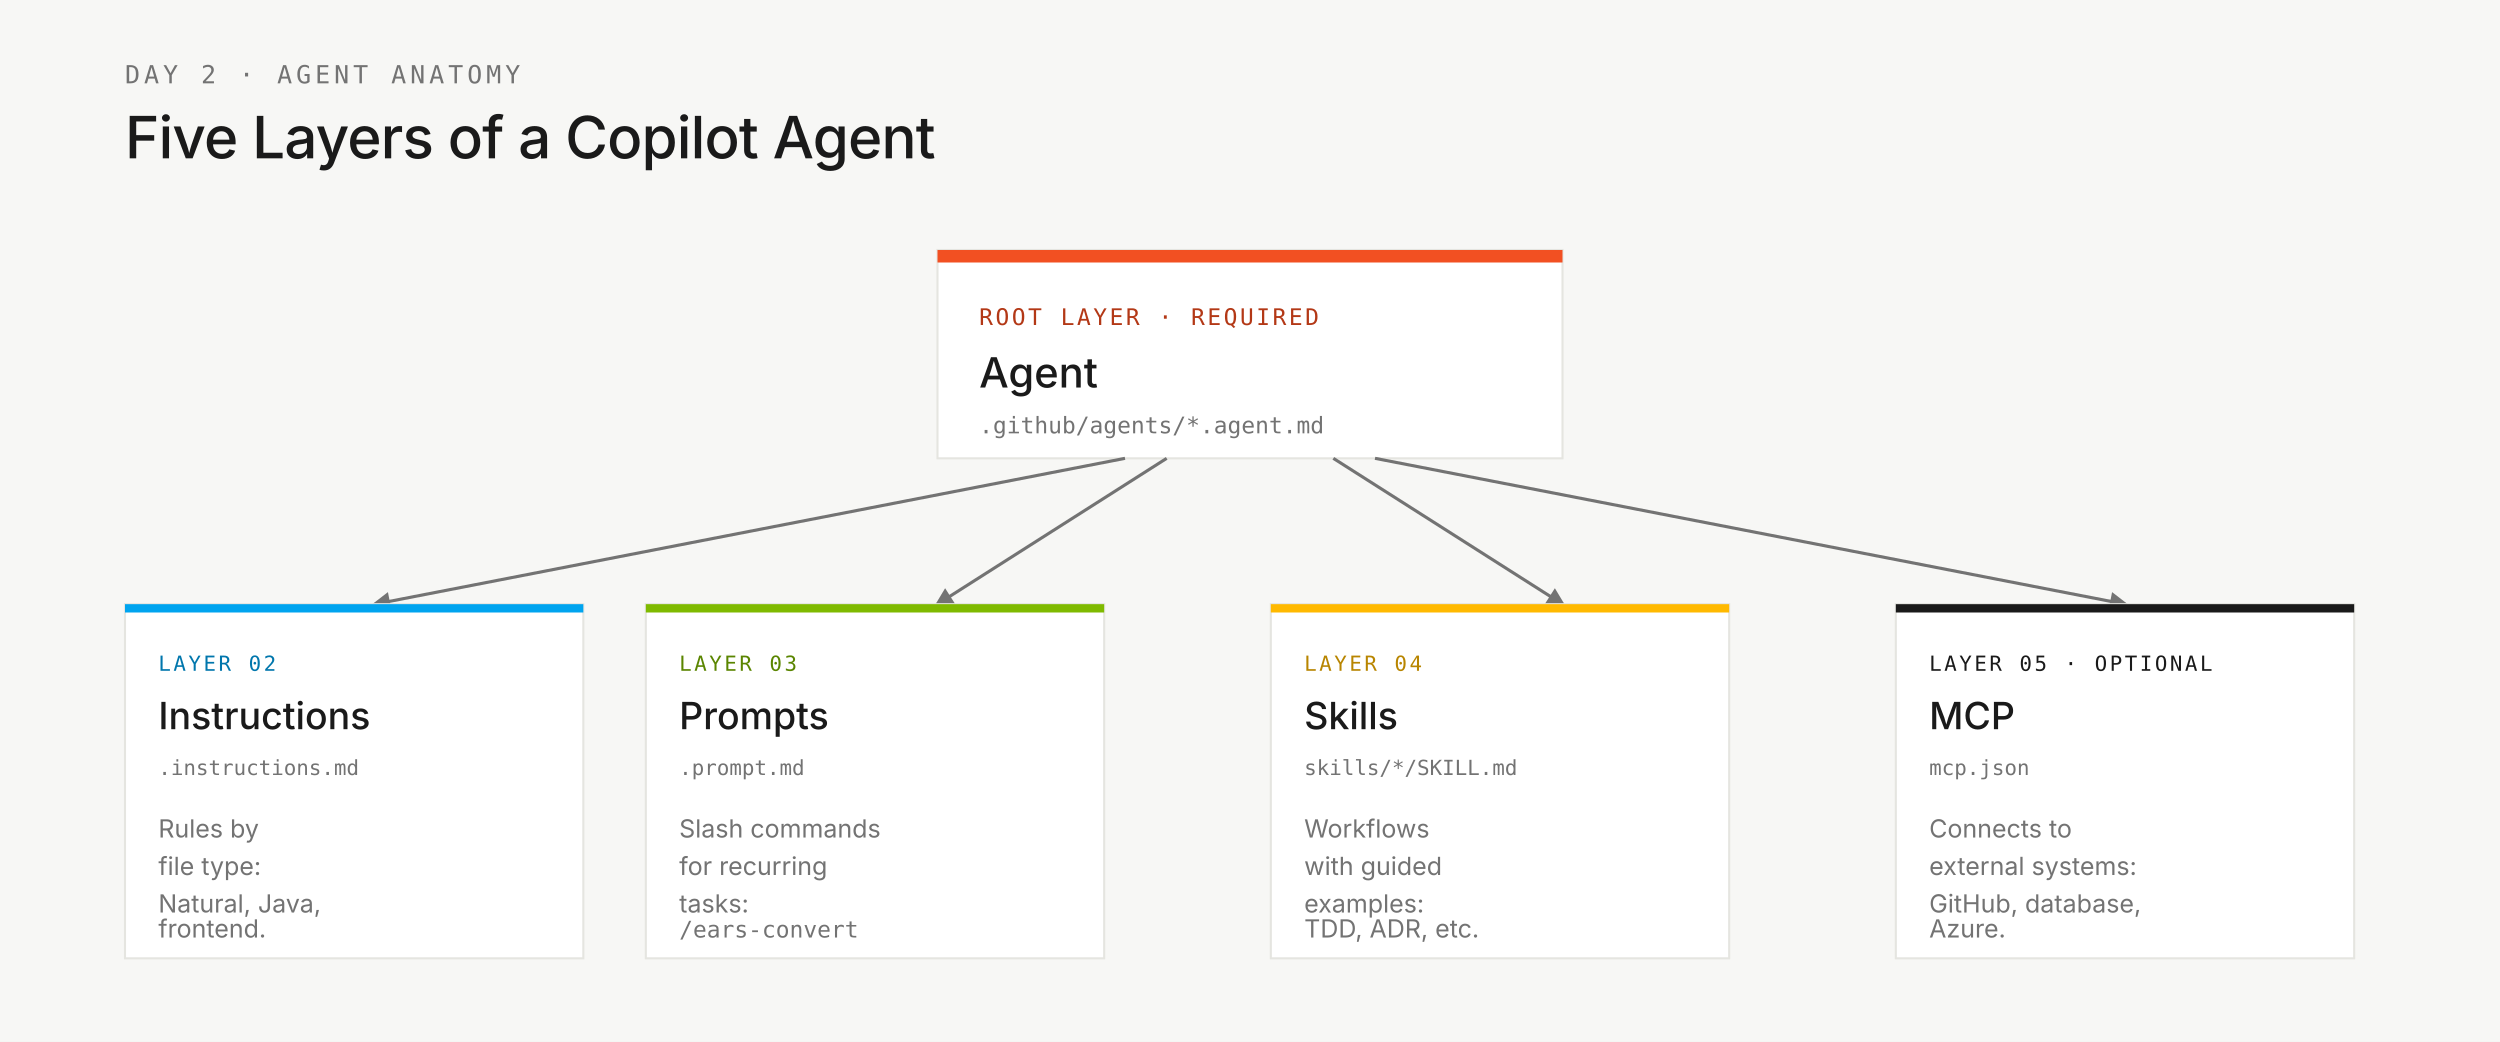
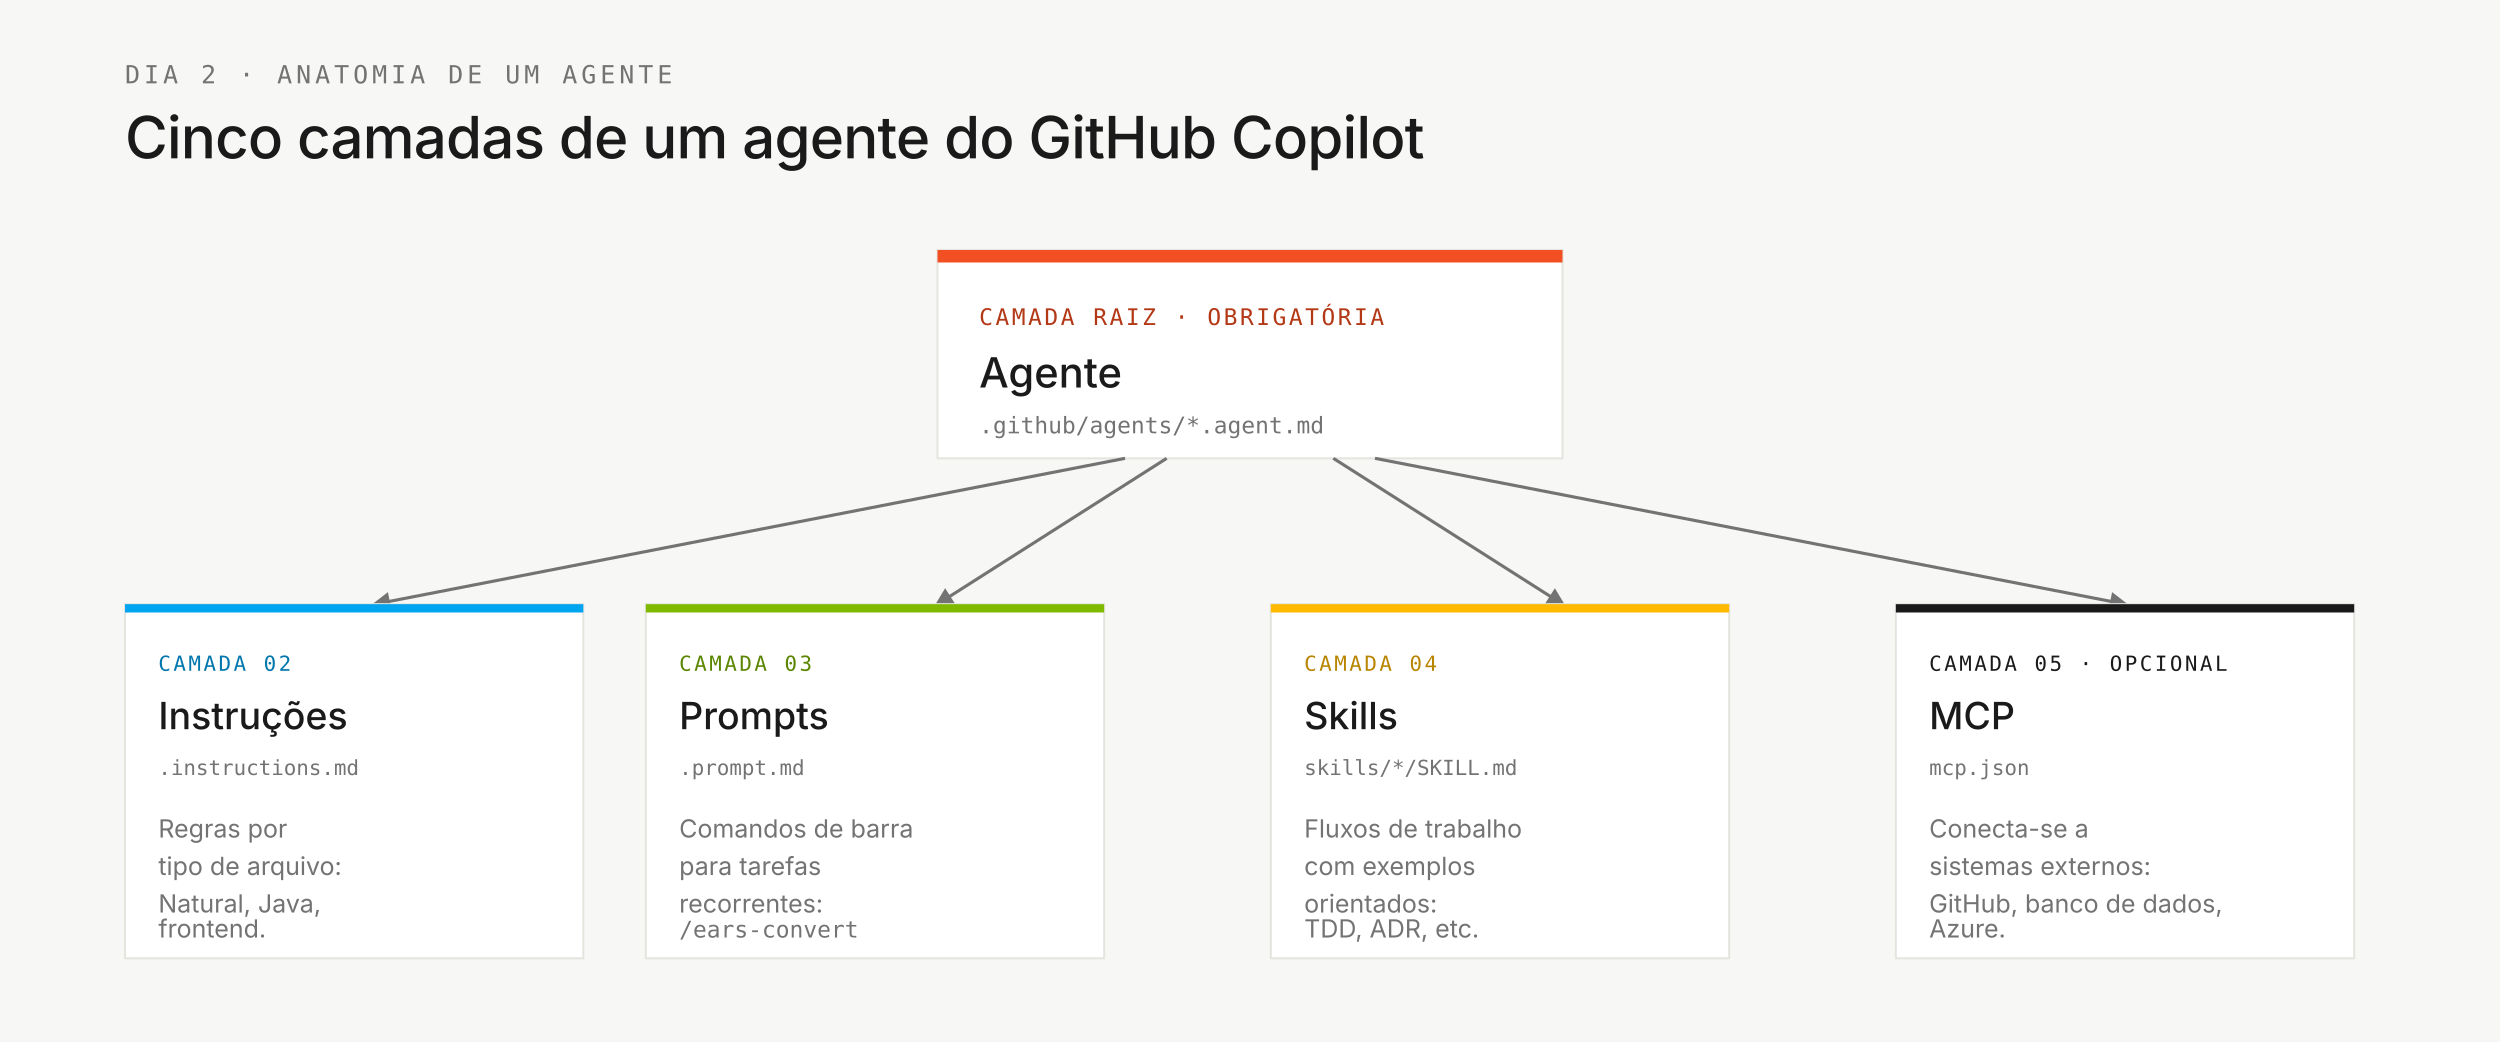
<svg xmlns="http://www.w3.org/2000/svg" viewBox="0 0 1200 500" font-family="Inter, system-ui, sans-serif">
  <rect width="1200" height="500" fill="#F7F7F5" />
-   <text x="60" y="40" fill="#737373" font-family="JetBrains Mono, monospace" font-size="12" font-weight="500" letter-spacing="1.9">DAY 2 · AGENT ANATOMY</text>
-   <text x="60" y="76" fill="#1A1A1A" font-size="28" font-weight="500" letter-spacing="-0.4">Five Layers of a Copilot Agent</text>
+   <text x="60" y="40" fill="#737373" font-family="JetBrains Mono, monospace" font-size="12" font-weight="500" letter-spacing="1.9">DIA 2 · ANATOMIA DE UM AGENTE</text>
+   <text x="60" y="76" fill="#1A1A1A" font-size="28" font-weight="500" letter-spacing="-0.4">Cinco camadas de um agente do GitHub Copilot</text>
  <g transform="translate(450, 120)">
    <rect width="300" height="100" fill="#FFFFFF" stroke="#E5E5E0" stroke-width="1" />
    <rect x="0" y="0" width="300" height="6" fill="#F25022" />
-     <text x="20" y="36" fill="#B33816" font-family="JetBrains Mono, monospace" font-size="11" font-weight="500" letter-spacing="1.2">ROOT LAYER · REQUIRED</text>
-     <text x="20" y="66" fill="#1A1A1A" font-size="20" font-weight="500">Agent</text>
+     <text x="20" y="36" fill="#B33816" font-family="JetBrains Mono, monospace" font-size="11" font-weight="500" letter-spacing="1.2">CAMADA RAIZ · OBRIGATÓRIA</text>
+     <text x="20" y="66" fill="#1A1A1A" font-size="20" font-weight="500">Agente</text>
    <text x="20" y="88" fill="#737373" font-family="JetBrains Mono, monospace" font-size="11">.github/agents/*.agent.md</text>
  </g>
  <g fill="none" stroke="#737373" stroke-width="1.5">
    <line x1="540" y1="220" x2="180" y2="290" marker-end="url(#arr)" />
    <line x1="560" y1="220" x2="450" y2="290" marker-end="url(#arr)" />
    <line x1="640" y1="220" x2="750" y2="290" marker-end="url(#arr)" />
    <line x1="660" y1="220" x2="1020" y2="290" marker-end="url(#arr)" />
  </g>
  <g transform="translate(60, 290)">
    <rect width="220" height="170" fill="#FFFFFF" stroke="#E5E5E0" stroke-width="1" />
    <rect x="0" y="0" width="220" height="4" fill="#00A4EF" />
-     <text x="16" y="32" fill="#0076AC" font-family="JetBrains Mono, monospace" font-size="10" font-weight="500" letter-spacing="1.2">LAYER 02</text>
-     <text x="16" y="60" fill="#1A1A1A" font-size="18" font-weight="500">Instructions</text>
+     <text x="16" y="32" fill="#0076AC" font-family="JetBrains Mono, monospace" font-size="10" font-weight="500" letter-spacing="1.2">CAMADA 02</text>
+     <text x="16" y="60" fill="#1A1A1A" font-size="18" font-weight="500">Instruções</text>
    <text x="16" y="82" fill="#737373" font-family="JetBrains Mono, monospace" font-size="10">.instructions.md</text>
-     <text x="16" y="112" fill="#737373" font-size="12">Rules by</text>
-     <text x="16" y="130" fill="#737373" font-size="12">file type:</text>
+     <text x="16" y="112" fill="#737373" font-size="12">Regras por</text>
+     <text x="16" y="130" fill="#737373" font-size="12">tipo de arquivo:</text>
    <text x="16" y="148" fill="#737373" font-size="12">Natural, Java,</text>
    <text x="16" y="160" fill="#737373" font-size="12">frontend.</text>
  </g>
  <g transform="translate(310, 290)">
    <rect width="220" height="170" fill="#FFFFFF" stroke="#E5E5E0" stroke-width="1" />
    <rect x="0" y="0" width="220" height="4" fill="#7FBA00" />
-     <text x="16" y="32" fill="#5A8500" font-family="JetBrains Mono, monospace" font-size="10" font-weight="500" letter-spacing="1.2">LAYER 03</text>
+     <text x="16" y="32" fill="#5A8500" font-family="JetBrains Mono, monospace" font-size="10" font-weight="500" letter-spacing="1.2">CAMADA 03</text>
    <text x="16" y="60" fill="#1A1A1A" font-size="18" font-weight="500">Prompts</text>
    <text x="16" y="82" fill="#737373" font-family="JetBrains Mono, monospace" font-size="10">.prompt.md</text>
-     <text x="16" y="112" fill="#737373" font-size="12">Slash commands</text>
-     <text x="16" y="130" fill="#737373" font-size="12">for recurring</text>
-     <text x="16" y="148" fill="#737373" font-size="12">tasks:</text>
+     <text x="16" y="112" fill="#737373" font-size="12">Comandos de barra</text>
+     <text x="16" y="130" fill="#737373" font-size="12">para tarefas</text>
+     <text x="16" y="148" fill="#737373" font-size="12">recorrentes:</text>
    <text x="16" y="160" fill="#737373" font-family="JetBrains Mono, monospace" font-size="11">/ears-convert</text>
  </g>
  <g transform="translate(610, 290)">
    <rect width="220" height="170" fill="#FFFFFF" stroke="#E5E5E0" stroke-width="1" />
    <rect x="0" y="0" width="220" height="4" fill="#FFB900" />
-     <text x="16" y="32" fill="#B88500" font-family="JetBrains Mono, monospace" font-size="10" font-weight="500" letter-spacing="1.2">LAYER 04</text>
+     <text x="16" y="32" fill="#B88500" font-family="JetBrains Mono, monospace" font-size="10" font-weight="500" letter-spacing="1.2">CAMADA 04</text>
    <text x="16" y="60" fill="#1A1A1A" font-size="18" font-weight="500">Skills</text>
    <text x="16" y="82" fill="#737373" font-family="JetBrains Mono, monospace" font-size="10">skills/*/SKILL.md</text>
-     <text x="16" y="112" fill="#737373" font-size="12">Workflows</text>
-     <text x="16" y="130" fill="#737373" font-size="12">with guided</text>
-     <text x="16" y="148" fill="#737373" font-size="12">examples:</text>
+     <text x="16" y="112" fill="#737373" font-size="12">Fluxos de trabalho</text>
+     <text x="16" y="130" fill="#737373" font-size="12">com exemplos</text>
+     <text x="16" y="148" fill="#737373" font-size="12">orientados:</text>
    <text x="16" y="160" fill="#737373" font-size="12">TDD, ADR, etc.</text>
  </g>
  <g transform="translate(910, 290)">
    <rect width="220" height="170" fill="#FFFFFF" stroke="#E5E5E0" stroke-width="1" />
    <rect x="0" y="0" width="220" height="4" fill="#1A1A1A" />
-     <text x="16" y="32" fill="#1A1A1A" font-family="JetBrains Mono, monospace" font-size="10" font-weight="500" letter-spacing="1.2">LAYER 05 · OPTIONAL</text>
+     <text x="16" y="32" fill="#1A1A1A" font-family="JetBrains Mono, monospace" font-size="10" font-weight="500" letter-spacing="1.2">CAMADA 05 · OPCIONAL</text>
    <text x="16" y="60" fill="#1A1A1A" font-size="18" font-weight="500">MCP</text>
    <text x="16" y="82" fill="#737373" font-family="JetBrains Mono, monospace" font-size="10">mcp.json</text>
-     <text x="16" y="112" fill="#737373" font-size="12">Connects to</text>
-     <text x="16" y="130" fill="#737373" font-size="12">external systems:</text>
-     <text x="16" y="148" fill="#737373" font-size="12">GitHub, database,</text>
+     <text x="16" y="112" fill="#737373" font-size="12">Conecta-se a</text>
+     <text x="16" y="130" fill="#737373" font-size="12">sistemas externos:</text>
+     <text x="16" y="148" fill="#737373" font-size="12">GitHub, banco de dados,</text>
    <text x="16" y="160" fill="#737373" font-size="12">Azure.</text>
  </g>
  <defs>
    <marker id="arr" viewBox="0 0 10 10" refX="8" refY="5" markerWidth="6" markerHeight="6" orient="auto">
      <path d="M0,0 L10,5 L0,10 z" fill="#737373" />
    </marker>
  </defs>
</svg>
